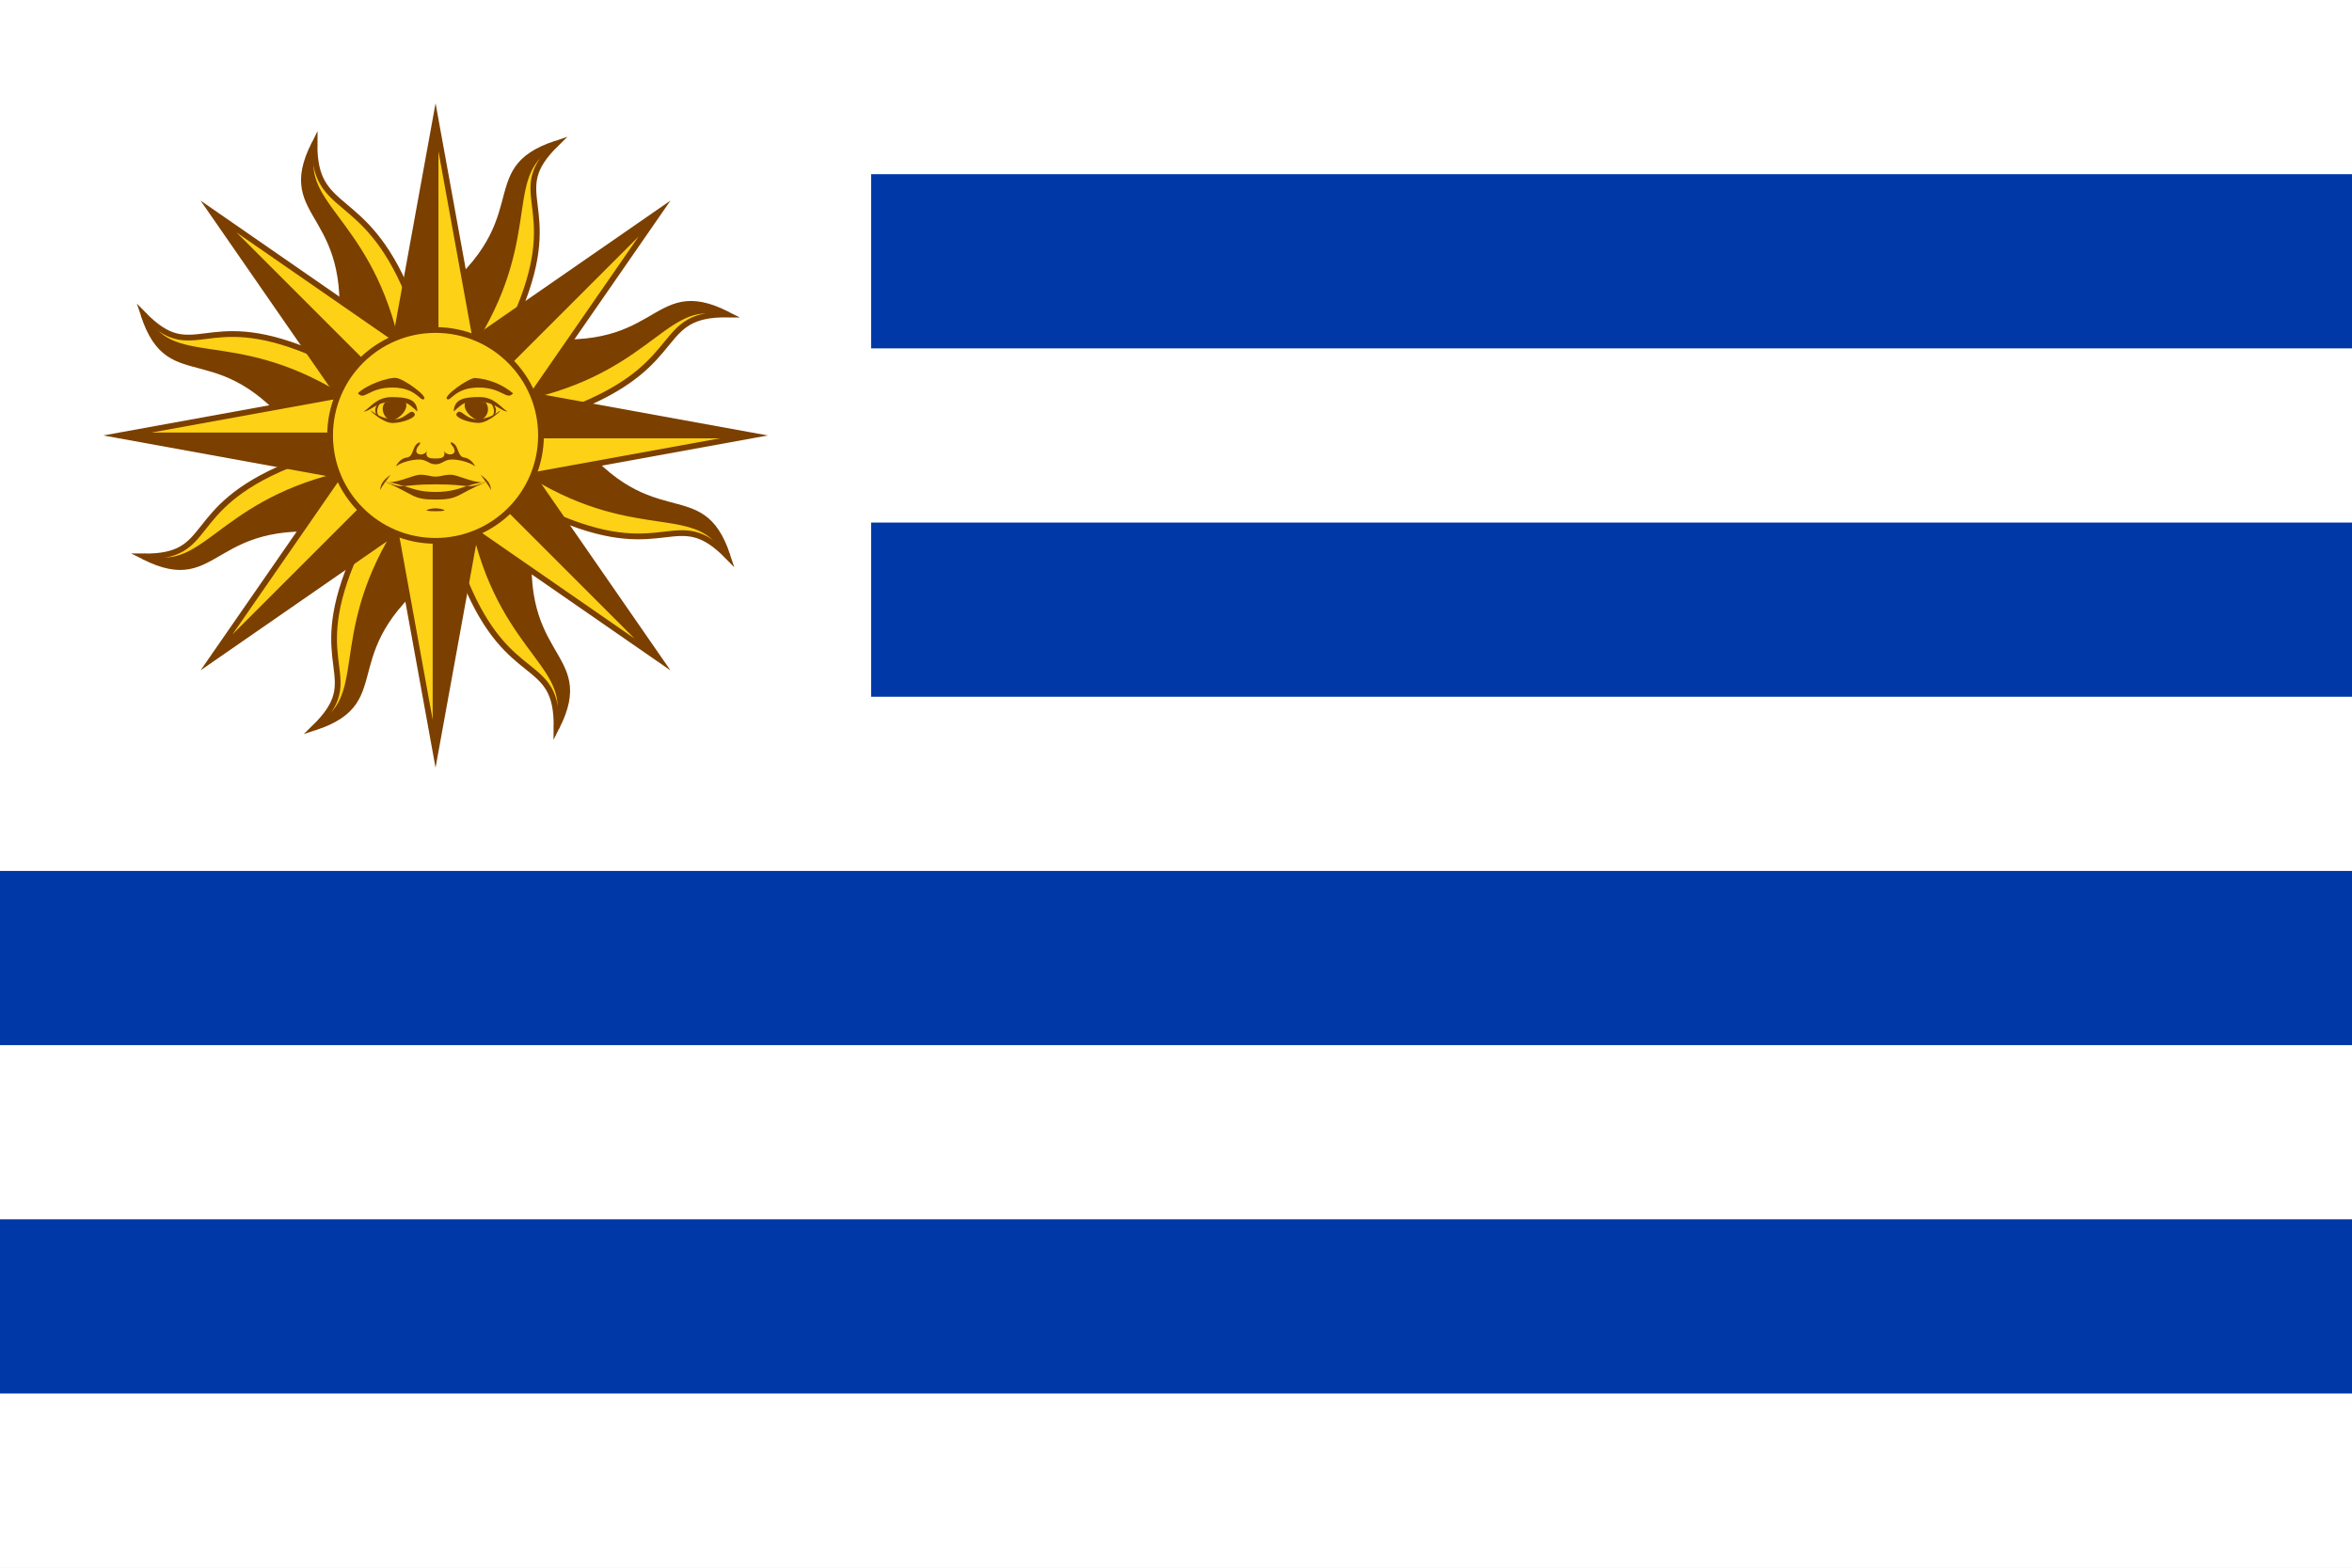
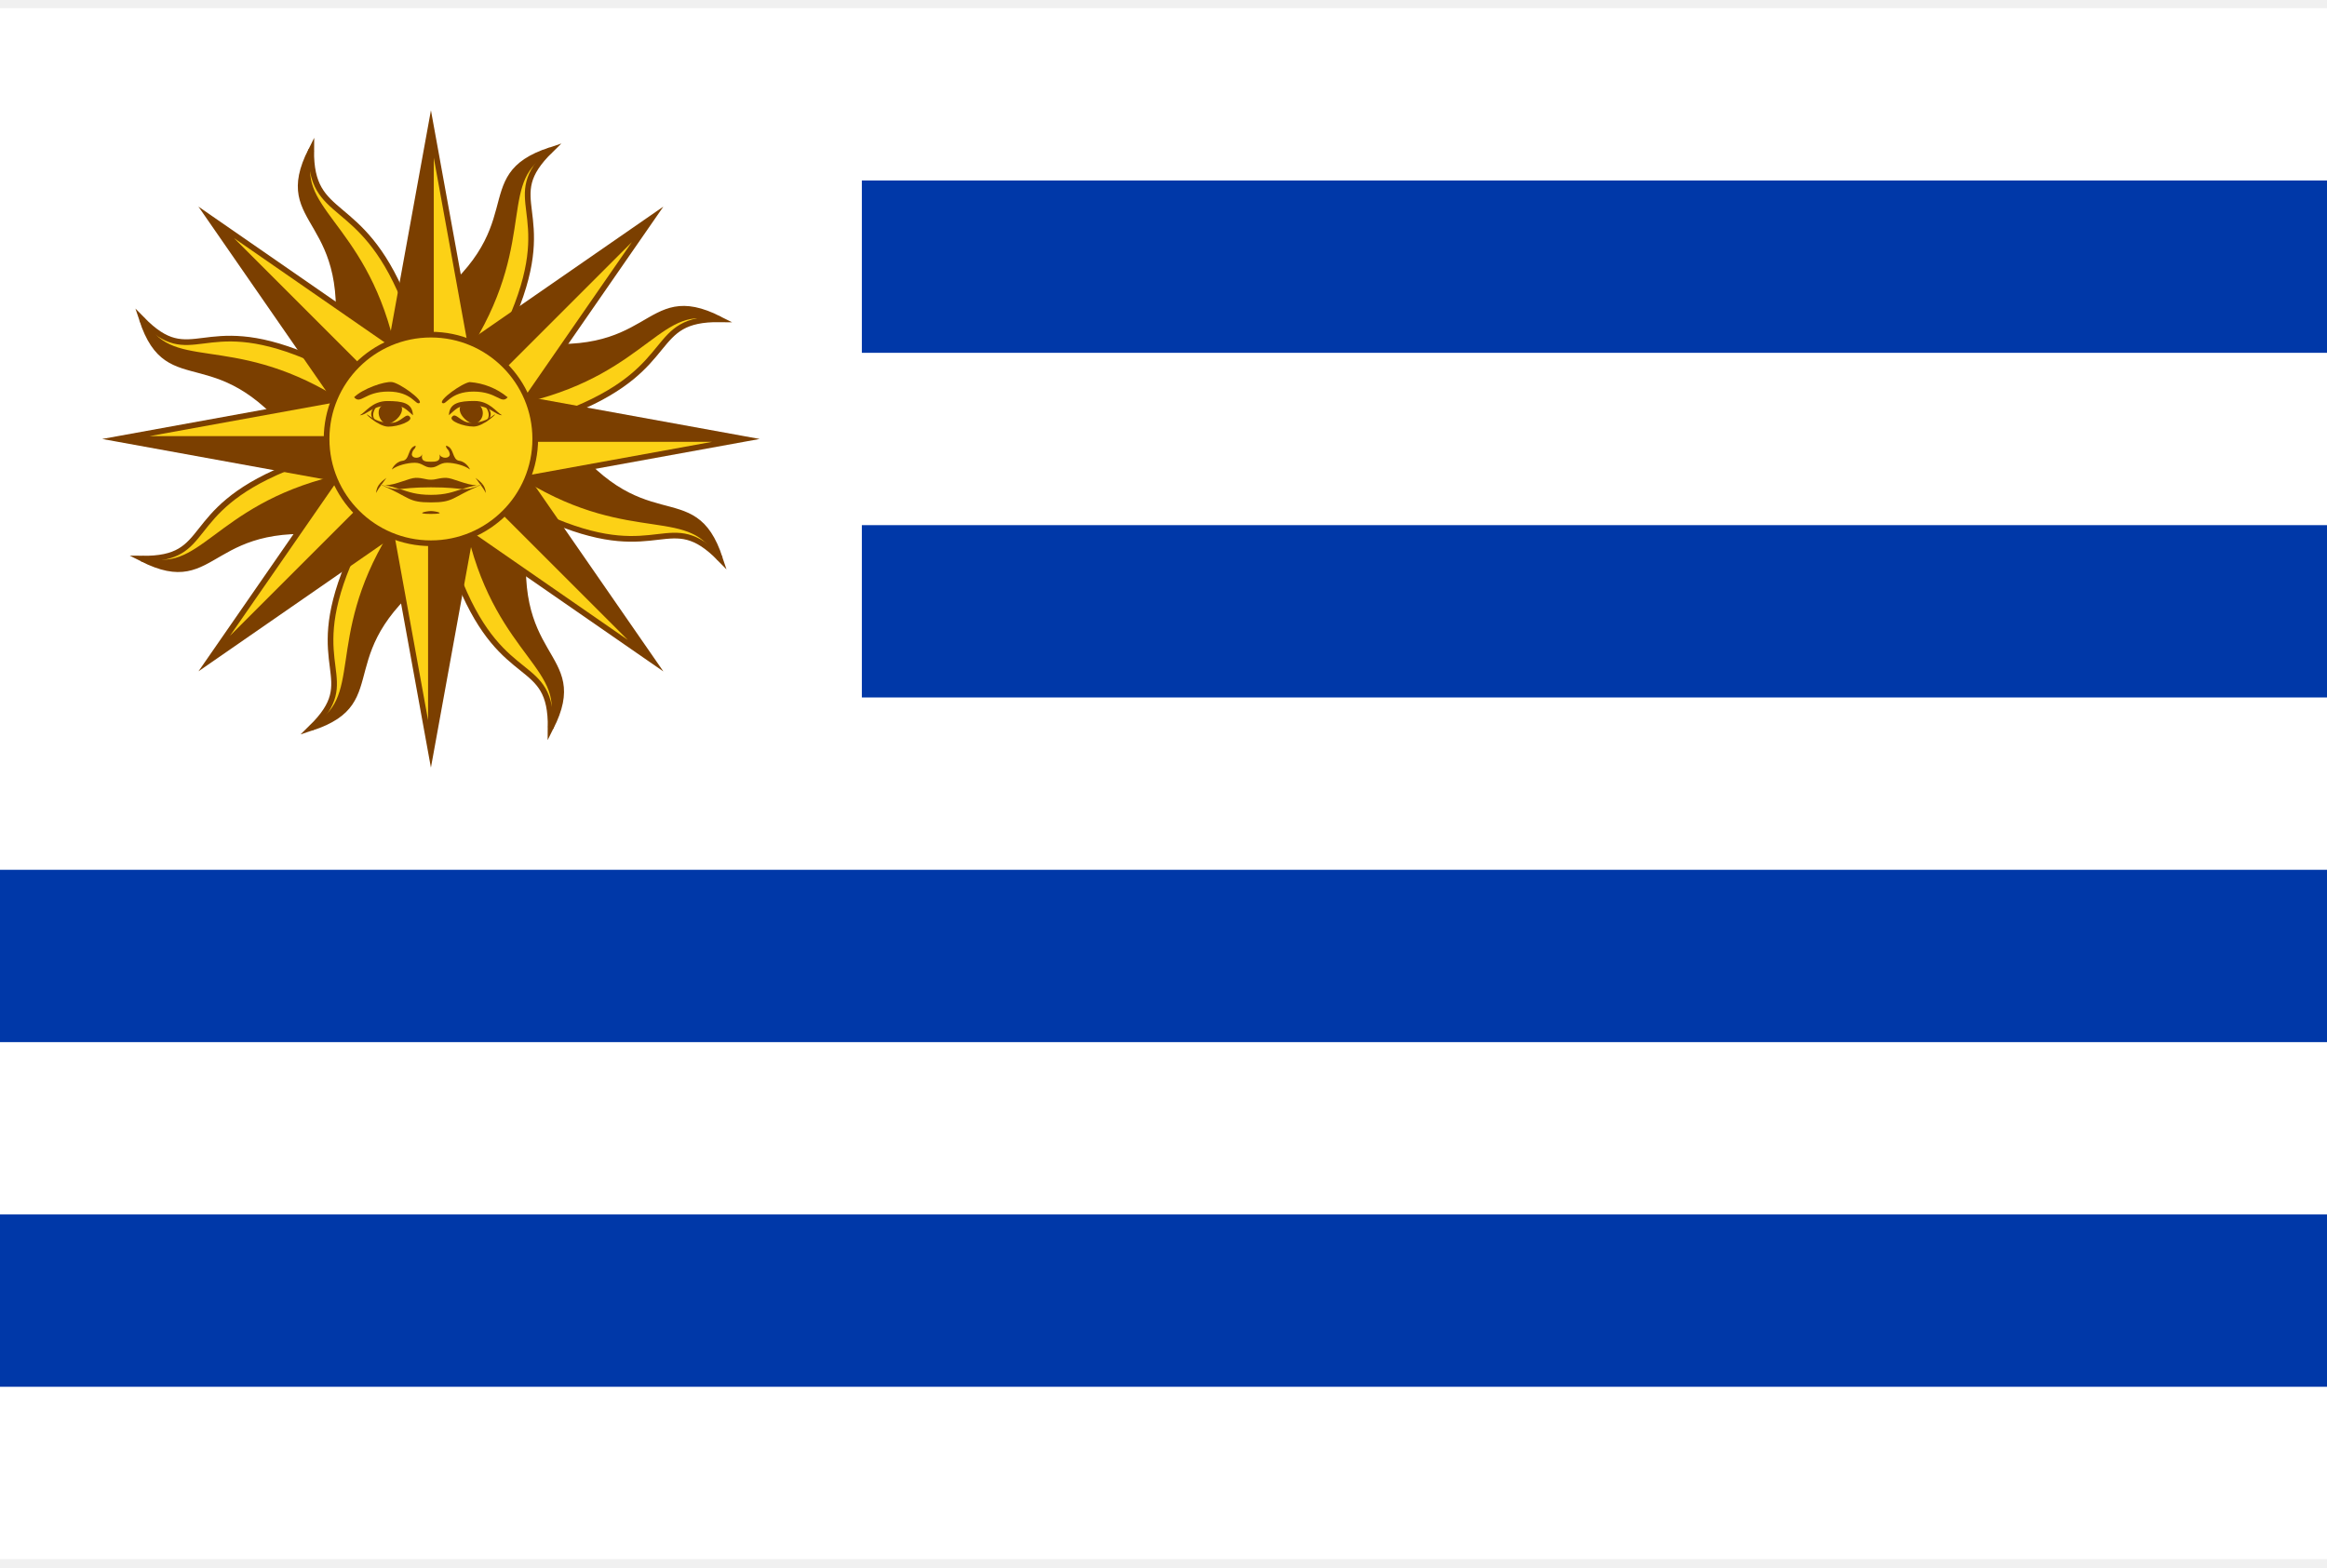
- <svg xmlns="http://www.w3.org/2000/svg" xmlns:xlink="http://www.w3.org/1999/xlink" viewBox="-5 -5 945 630">
+ <svg xmlns="http://www.w3.org/2000/svg" xmlns:xlink="http://www.w3.org/1999/xlink" width="950" height="640" viewBox="-5 -5 945 630">
  <style>.C{stroke-width:.6}.D{stroke-linecap:square}.E{stroke-width:.27}.F{fill:#7b3f00}.G{stroke-width:.61}.H{fill:#fcd116}</style>
  <defs>
    <path id="A" d="M1.5 9 .2 11.03l.1.02c-.99 6.45.12 10.63.93 13.88.41 1.63.75 3.03.69 4.37a5.66 5.66 0 0 1-.71 2.54C5.86 26.68-1.46 24.12 6 12z" class="D E F" />
    <path id="B" fill="none" d="M0 11c-2 13 4.5 17 0 22" />
    <path id="C" d="M0 0h-6l6 33L6 0zv33" />
    <path id="D" stroke="none" d="M0 0h6zv33L6 0" class="F" />
  </defs>
  <path fill="#fff" d="M-5-5h945v630H-5z" />
  <path fill="#0038a8" d="M345 65h595v70H345zm0 140h595v70H345zM-5 345h945v70H-5zm0 140h945v70H-5z" />
  <g transform="translate(234.285 -392.52)scale(3.7795)">
    <g stroke="#7b3f00" stroke-miterlimit="20">
      <g class="H">
        <path d="m-19.11 157.89 3.07 4.58c-12.6 9.12-4.91 14.51-13.83 17.42 5.55-5.42-.73-6.25 3.94-17.55" class="D G" />
        <g transform="matrix(.3898 .9411 -.9411 .3898 -17.009 148.833)">
          <g class="D">
            <path d="M1.5 9 6 12c-8 13 1 15-6 21 3-7-3.01-5.58-3.01-17.58" class="C" />
            <use xlink:href="#A" class="E" />
          </g>
          <use xlink:href="#B" class="C" />
        </g>
        <path d="m-17.01 148.83-4.32-4.32-19.45 28.09 28.09-19.45-4.32-4.32-23.77 23.77" class="G" />
        <g transform="matrix(-.3898 .9412 -.941 -.3898 -17.009 148.833)">
          <g class="D">
            <path d="M1.5 9 6 12c-8 13 1 15-6 21 3-7-3.03-5.45-3.03-17.45" class="C" />
            <use xlink:href="#A" class="E" />
          </g>
          <use xlink:href="#B" class="C" />
        </g>
        <g class="C" transform="matrix(0 1.0187 -1.0186 0 -17.009 148.833)">
          <use xlink:href="#C" />
          <use xlink:href="#D" />
        </g>
        <g transform="matrix(-.9411 .3898 -.3898 -.9411 -17.009 148.833)">
          <g class="D">
            <path d="M1.5 9 6 12c-8 13 1 15-6 21 3-7-3.02-6.24-3.02-18.24" class="C" />
            <use xlink:href="#A" class="E" />
          </g>
          <use xlink:href="#B" class="C" />
        </g>
        <g class="C" transform="scale(-1.0187)rotate(-45 -168.018 -93.21)">
          <use xlink:href="#C" />
          <use xlink:href="#D" />
        </g>
        <g transform="rotate(-157.5 6.298 76.108)scale(1.0186)">
          <g class="D">
            <path d="M1.5 9 6 12c-8 13 1 15-6 21 3-7-3.01-5.46-3.01-17.46" class="C" />
            <use xlink:href="#A" class="E" />
          </g>
          <use xlink:href="#B" class="C" />
        </g>
        <g class="C" transform="rotate(180 -8.504 74.417)scale(1.0186)">
          <use xlink:href="#C" />
          <use xlink:href="#D" />
        </g>
        <g transform="rotate(-112.5 41.22 80.1)scale(1.0186)">
          <g class="D">
            <path d="M1.5 9 6 12c-8 13 1 15-6 21 3-7-2.95-5.79-2.95-17.79" class="C" />
            <use xlink:href="#A" class="E" />
          </g>
          <use xlink:href="#B" class="C" />
        </g>
        <g class="C" transform="rotate(-135 22.32 77.94)scale(1.0186)">
          <use xlink:href="#C" />
          <use xlink:href="#D" />
        </g>
        <g transform="matrix(.3898 -.941 .9412 .3898 -17.009 148.833)">
          <g class="D">
            <path d="M1.5 9 6 12c-8 13 1 15-6 21 3-7-3.02-5.59-3.02-17.59" class="C" />
            <use xlink:href="#A" class="E" />
          </g>
          <use xlink:href="#B" class="C" />
        </g>
        <g class="C" transform="matrix(0 -1.0186 1.0187 0 -17.009 148.833)">
          <use xlink:href="#C" />
          <use xlink:href="#D" />
        </g>
        <g transform="matrix(.9411 -.3898 .3898 .9411 -17.009 148.833)">
          <g class="D">
            <path d="M1.5 9 6 12c-8 13 1 15-6 21 3-7-2.98-5.66-2.98-17.66" class="C" />
            <use xlink:href="#A" class="E" />
          </g>
          <use xlink:href="#B" class="C" />
        </g>
        <g class="C" transform="scale(1.0187)rotate(-45 168.018 93.21)">
          <use xlink:href="#C" />
          <use xlink:href="#D" />
        </g>
      </g>
      <path stroke-width=".28" d="m-19.1 157.89-2.02 1.4.09.05c-3.44 5.68-4.03 10.05-4.53 13.43-.25 1.69-.48 3.14-1.06 4.38a5.76 5.76 0 0 1-1.66 2.11c6.38-3.04.5-8.3 12.24-16.8z" class="F" />
      <g class="G">
        <path fill="none" d="M-21.3 159.19c-6.95 11.45-2.39 17.75-8.58 20.7" />
        <path d="M-17.01 148.83h-6.11l6.11 33.62 6.11-33.62h-6.11v33.62" class="H" />
      </g>
    </g>
    <g class="F">
      <path d="M-17.01 148.83h6.11zv33.62l6.11-33.62" />
      <path d="m-17.01 148.83 4.32 4.32zl-23.77 23.77 28.09-19.45" />
    </g>
    <circle cx="-17.01" cy="148.83" r="11.21" stroke="#7b3f00" class="G H" />
    <g class="F">
      <path d="M-8.76 144.35c-.71.81-1.12-.61-3.67-.61s-2.95 1.53-3.36 1.22 2.14-2.14 2.95-2.24a7.2 7.2 0 0 1 4.07 1.63m-2.95.92a1.2 1.2 0 0 1-.61 1.94c-.71 0-2.04-1.22-1.43-2.04" />
      <path d="M-15.07 146.18c.1-1.22 1.12-1.43 2.75-1.43s2.34 1.22 2.95 1.53c-.71 0-1.32-1.02-2.95-1.02s-1.63 0-2.75 1.02m.31.2c.41-.61.92.61 2.04.61a3.7 3.7 0 0 0 2.44-.81c.71-.51-1.02 1.22-2.14 1.22s-2.65-.61-2.34-1.02m-7.95-1.32c-.51.2-1.32 1.22 0 1.94-1.02-.71-.2-1.73 0-1.94" />
      <path d="M-11.3 145.17c.2.2 1.02 1.22 0 1.94 1.32-.71.51-1.73 0-1.94m-7.33 4.38c-.92.2-.61 1.53-1.43 1.63s-1.22 1.02-1.12.92c.51-.41 1.63-.71 2.44-.71s1.02.51 1.73.51.92-.51 1.73-.51 1.94.31 2.44.71c.1.1-.31-.81-1.12-.92s-.51-1.43-1.43-1.63c0 .41.31.31.41.92 0 .51-.92.51-1.12 0 .2.81-.41.81-.92.81s-1.12 0-.92-.81c-.2.51-1.12.51-1.12 0 .1-.61.41-.51.41-.92zm-3.16 3.46c-.81.61-1.02.92-1.12 1.63a7 7 0 0 1 .55-.85l-.14-.06.17.02z" />
      <path d="m-22.34 153.75-.01.02c.13.03.26.04.4.04zm.39.06a11.4 11.4 0 0 1 1.59.41c.57-.04 1.36-.19 3.35-.19s2.78.14 3.35.19a11.4 11.4 0 0 1 1.59-.41c-1.12 0-2.62-.8-3.31-.8-.81 0-1.02.2-1.63.2s-.81-.2-1.63-.2c-.69 0-2.19.8-3.31.8m9.88 0c.14 0 .28-.01.4-.04l-.01-.02z" />
      <path d="m-11.68 153.75.17-.02-.14.06a7 7 0 0 1 .55.85c-.1-.71-.31-1.02-1.12-1.63z" />
      <path d="M-11.65 153.78c-1.07.4-1.44.47-2.01.43-.97.31-1.76.63-3.35.63s-2.38-.32-3.35-.63c-.57.04-.94-.03-2-.44 3.19 1.38 2.85 1.88 5.35 1.88s2.16-.5 5.36-1.87m-10.71-.01c-.04-.03-.1-.04-.15-.05zm10.71 0 .15-.05a.8.8 0 0 1-.16.04zM-25.263 144.35c.714.815 1.121-.612 3.669-.612s2.955 1.529 3.362 1.223-2.14-2.14-2.955-2.242-3.159.714-4.076 1.63m2.955.918c-.713.611-.102 1.936.612 1.936s2.038-1.223 1.426-2.038" />
      <path d="M-18.945 146.184c-.102-1.223-1.12-1.427-2.751-1.427s-2.344 1.223-2.955 1.529c.713 0 1.324-1.02 2.955-1.02s1.63 0 2.751 1.02m-.306.204c-.407-.612-.917.611-2.038.611s-1.732-.306-2.445-.815 1.019 1.223 2.14 1.223 2.649-.612 2.343-1.02M-17.01 156.58c-.51 0-1.83.31 0 .31s.51-.31 0-.31" />
    </g>
  </g>
</svg>
